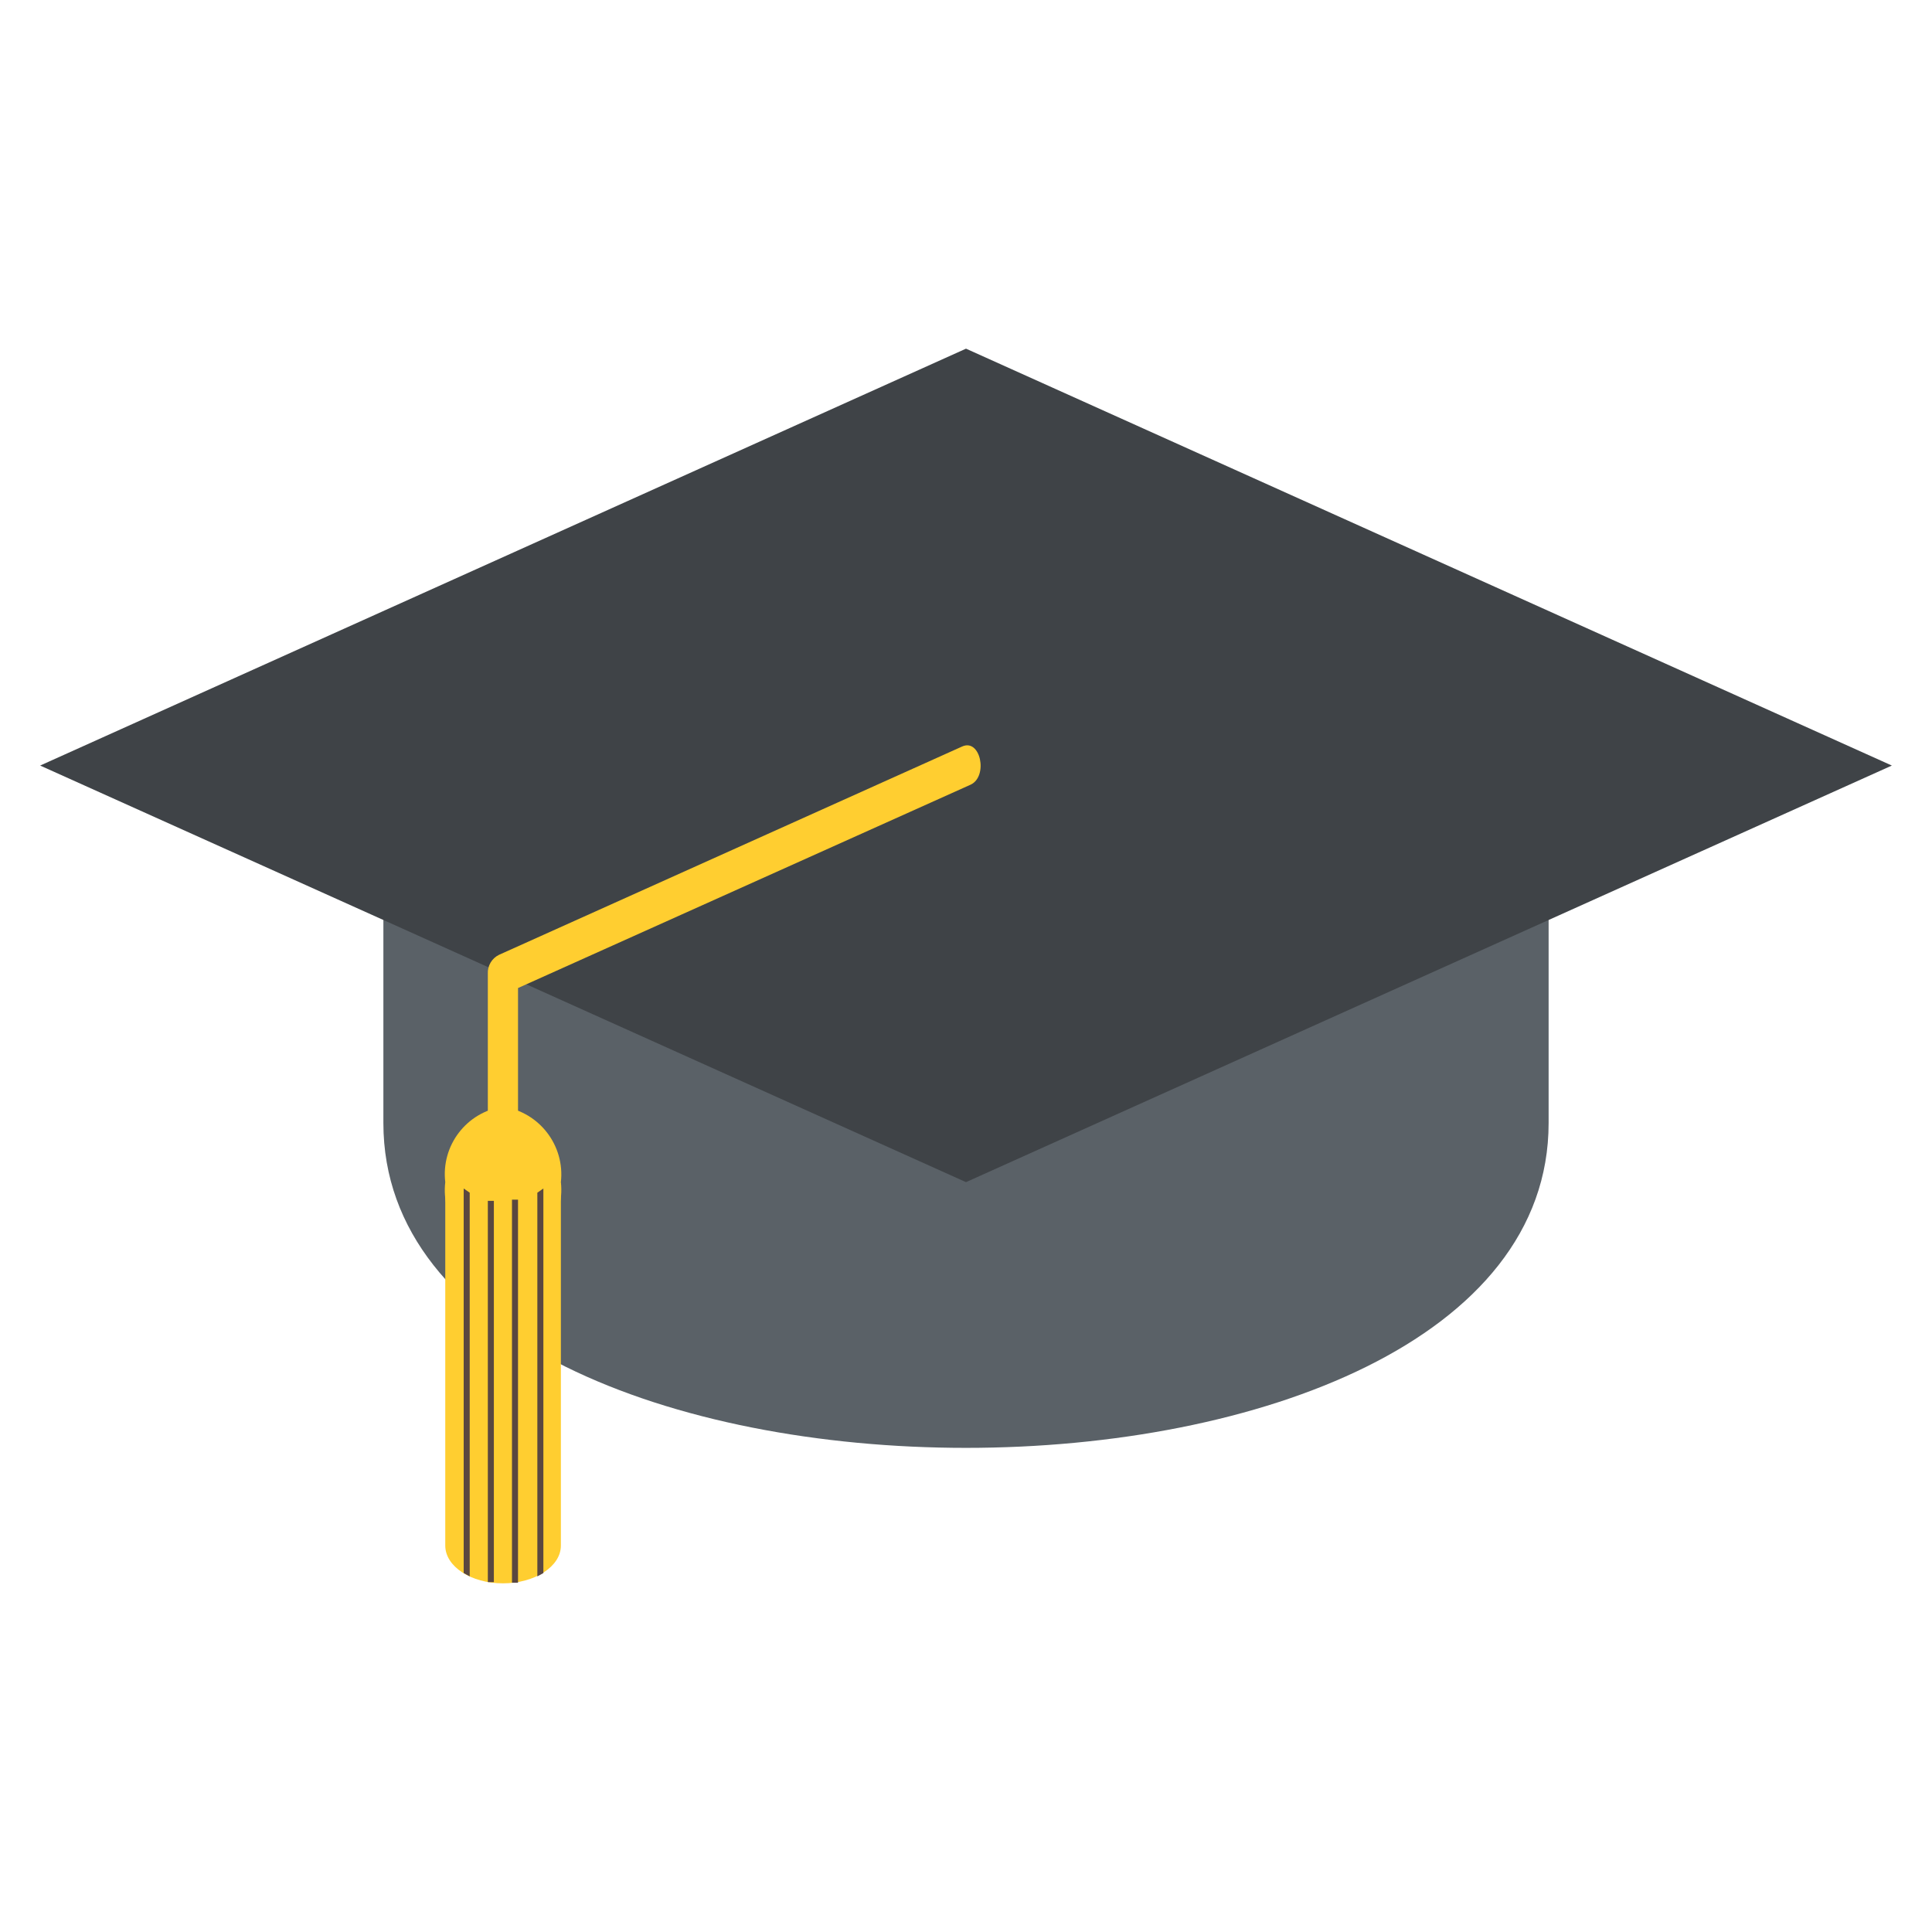
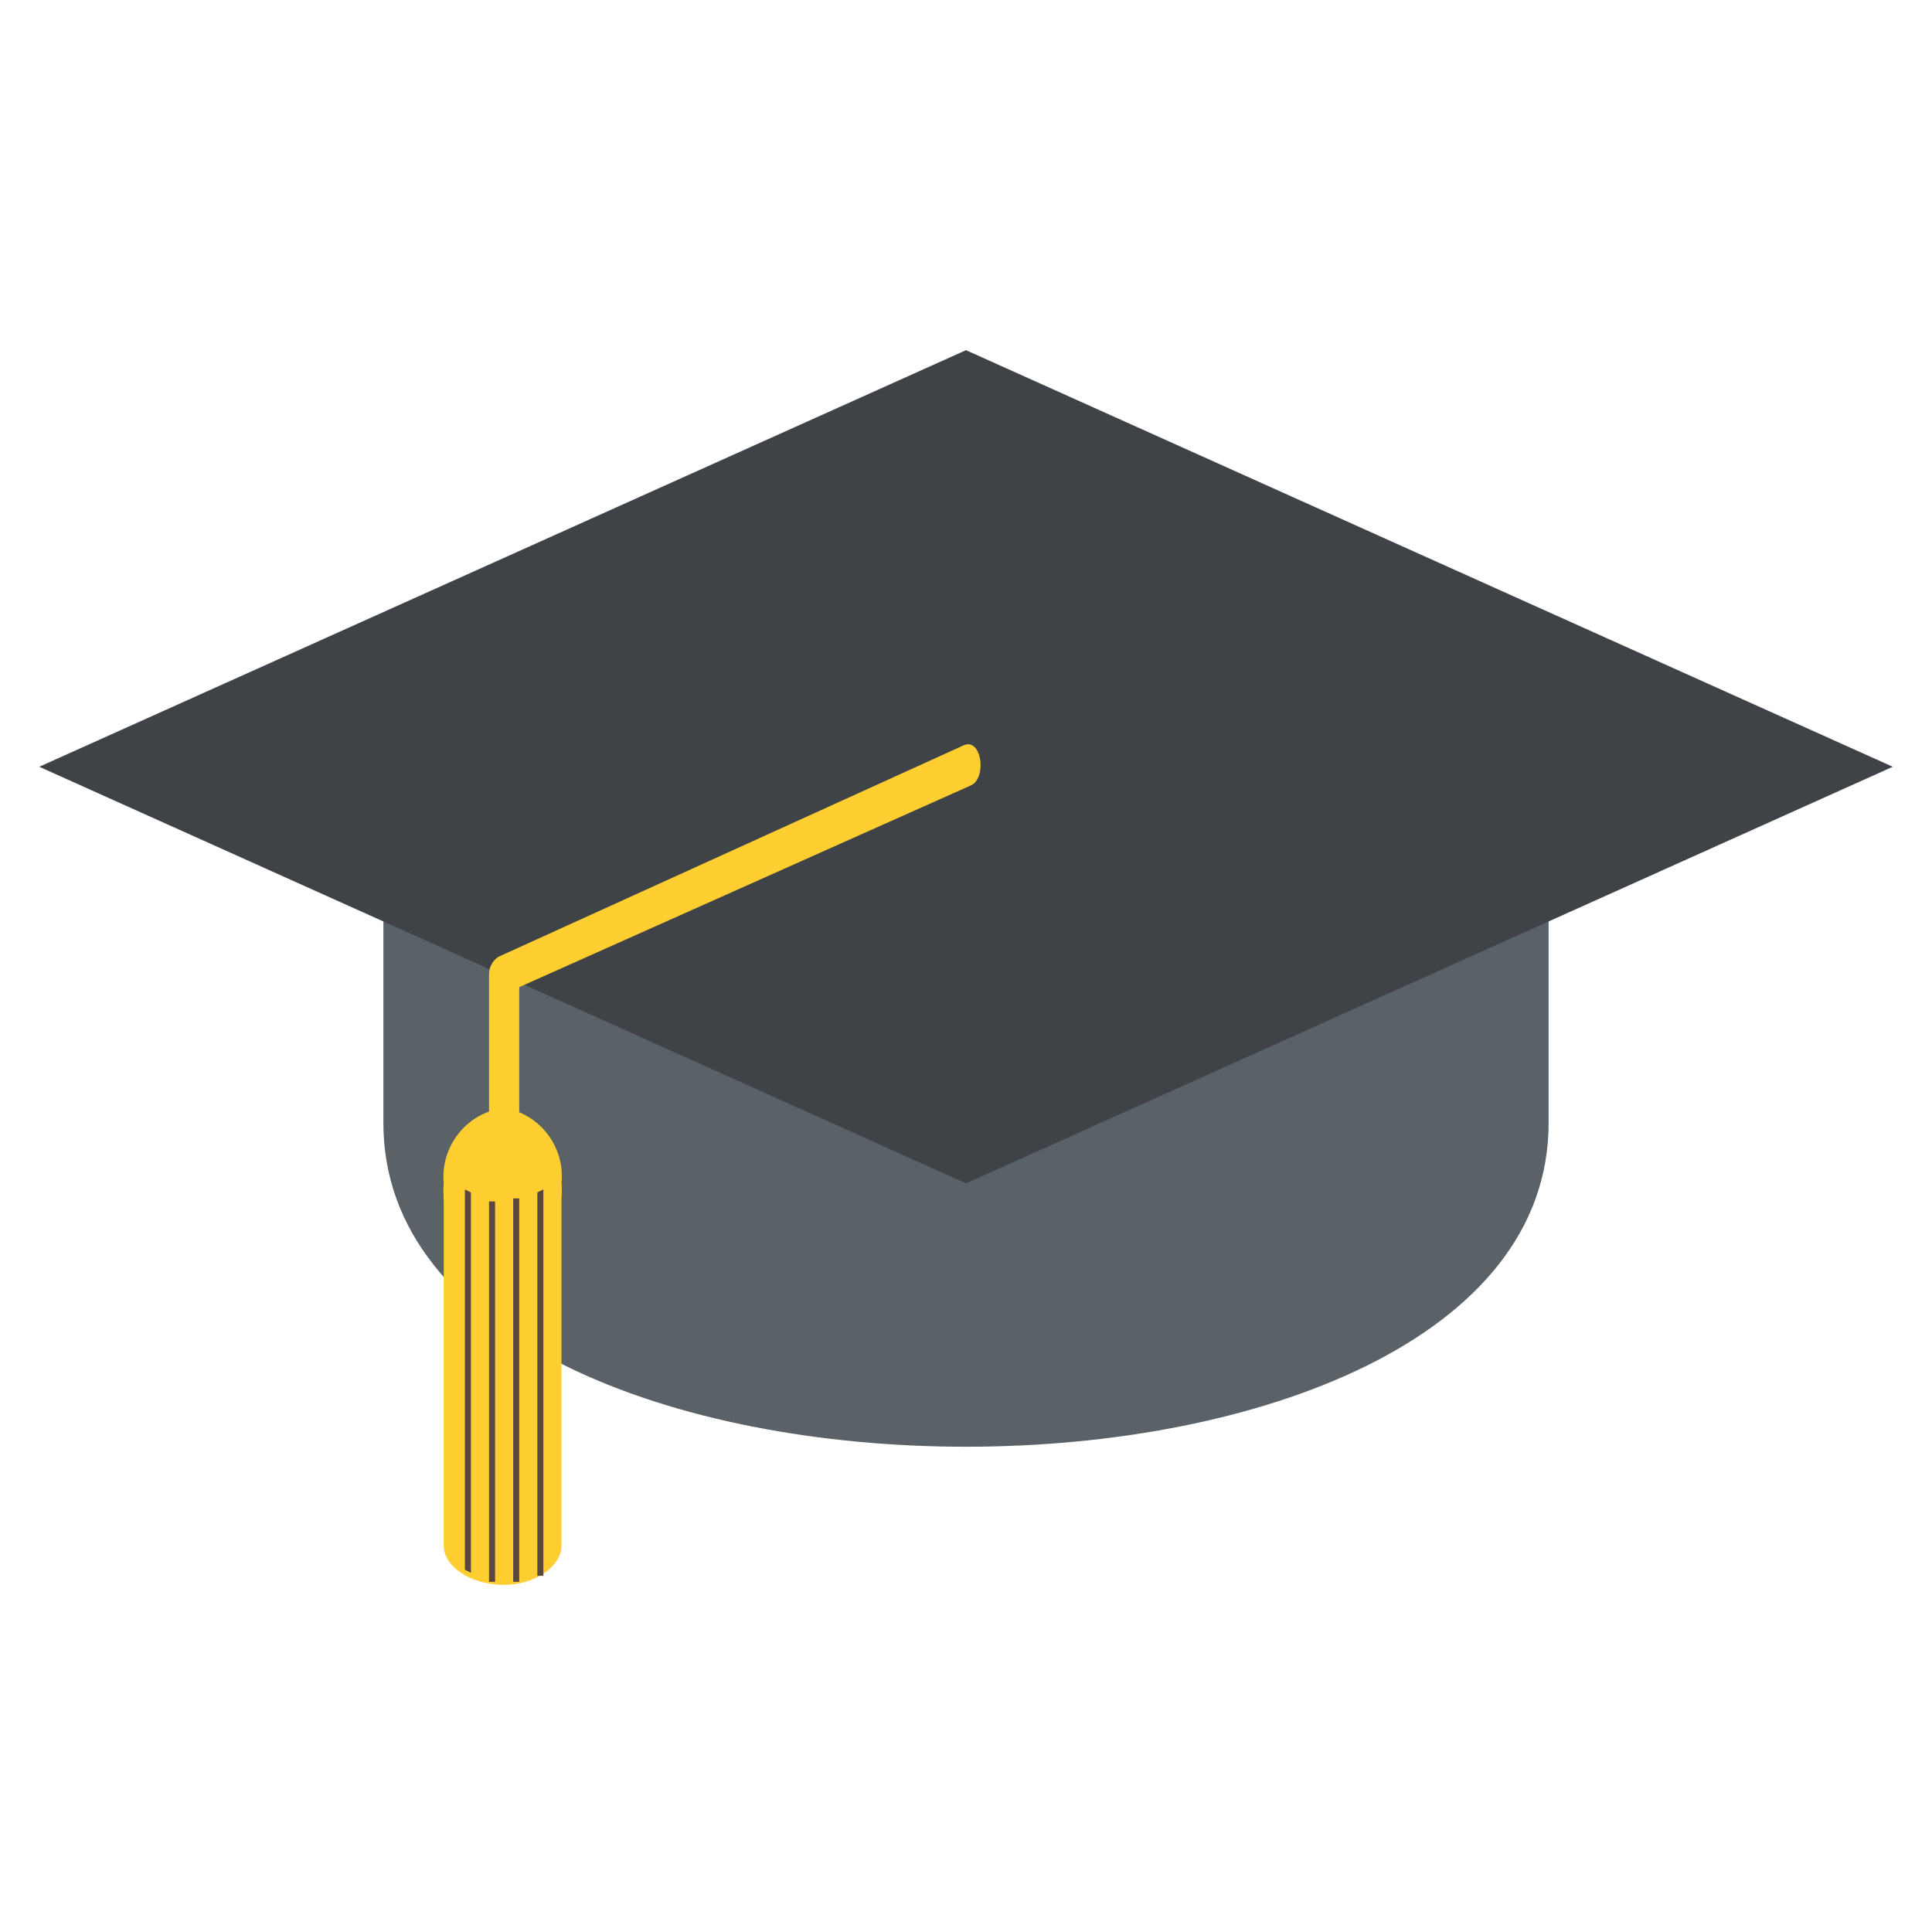
<svg xmlns="http://www.w3.org/2000/svg" id="Layer_1" data-name="Layer 1" viewBox="0 0 64 64">
  <defs>
-     <style>.cls-1{fill:#5a6167;}.cls-2{fill:#3f4347;}.cls-3{fill:#ffce30;}.cls-4{fill:#5a4740;}</style>
+     <style>
+       .cls-3{fill:#ffce30}.cls-4{fill:#5a4740}
+     </style>
  </defs>
-   <path class="cls-1" d="M12.7,30.2v7c0,14.35,38.6,14.35,38.6,0v-7Z" />
-   <polygon class="cls-2" points="62.67 25.36 32 39.16 1.33 25.36 32 11.55 62.67 25.36" />
-   <path class="cls-3" d="M31.87,24.73l-15.34,6.9a.66.66,0,0,0-.37.63v6.9c0,.85,1,.85,1,0V32.73l15-6.74C32.74,25.71,32.48,24.45,31.87,24.73Z" />
-   <path class="cls-3" d="M16.66,36.66a2.27,2.27,0,0,1,1.92,2.5,2.27,2.27,0,0,1-1.92,2.5,2.26,2.26,0,0,1-1.91-2.5A2.26,2.26,0,0,1,16.66,36.66Z" />
-   <path class="cls-3" d="M16.66,52.45c1.06,0,1.92-.56,1.92-1.25v-12H14.75v12C14.75,51.89,15.6,52.45,16.66,52.45Z" />
-   <path class="cls-4" d="M18,39.37l-.2.14V52.22l.2-.11Z" />
-   <path class="cls-4" d="M17.16,39.74l-.2,0V52.43l.2,0Z" />
-   <path class="cls-4" d="M16.36,39.78l-.2,0V52.41l.2,0Z" />
-   <path class="cls-4" d="M15.56,39.51l-.2-.14V52.11l.2.11Z" />
+   <path d="M12.7 30.2v7c0 14.3 38.6 14.3 38.6 0v-7z" fill="#5a6167" />
+   <path fill="#3f4347" d="M62.7 25.4L32 39.2 1.3 25.4 32 11.6l30.7 13.8z" />
+   <path class="cls-3" d="M31.9 24.7l-15.4 7a.7.7 0 0 0-.3.6v6.9c0 .8 1 .8 1 0v-6.5l15-6.7c.5-.3.3-1.6-.3-1.3z" />
+   <path class="cls-3" d="M16.7 36.7a2.3 2.3 0 0 1 1.9 2.5 2.3 2.3 0 0 1-2 2.5 2.3 2.3 0 0 1-1.9-2.5 2.3 2.3 0 0 1 2-2.5z" />
+   <path class="cls-3" d="M16.7 52.5c1 0 1.9-.6 1.9-1.3v-12h-3.9v12c0 .7.9 1.3 2 1.3z" />
+   <path class="cls-4" d="M18 39.4l-.2.1v12.7h.2zM17.2 39.7H17v12.7h.2zM16.4 39.8h-.2v12.6h.2zM15.6 39.5l-.2-.1V52l.2.1z" />
</svg>
